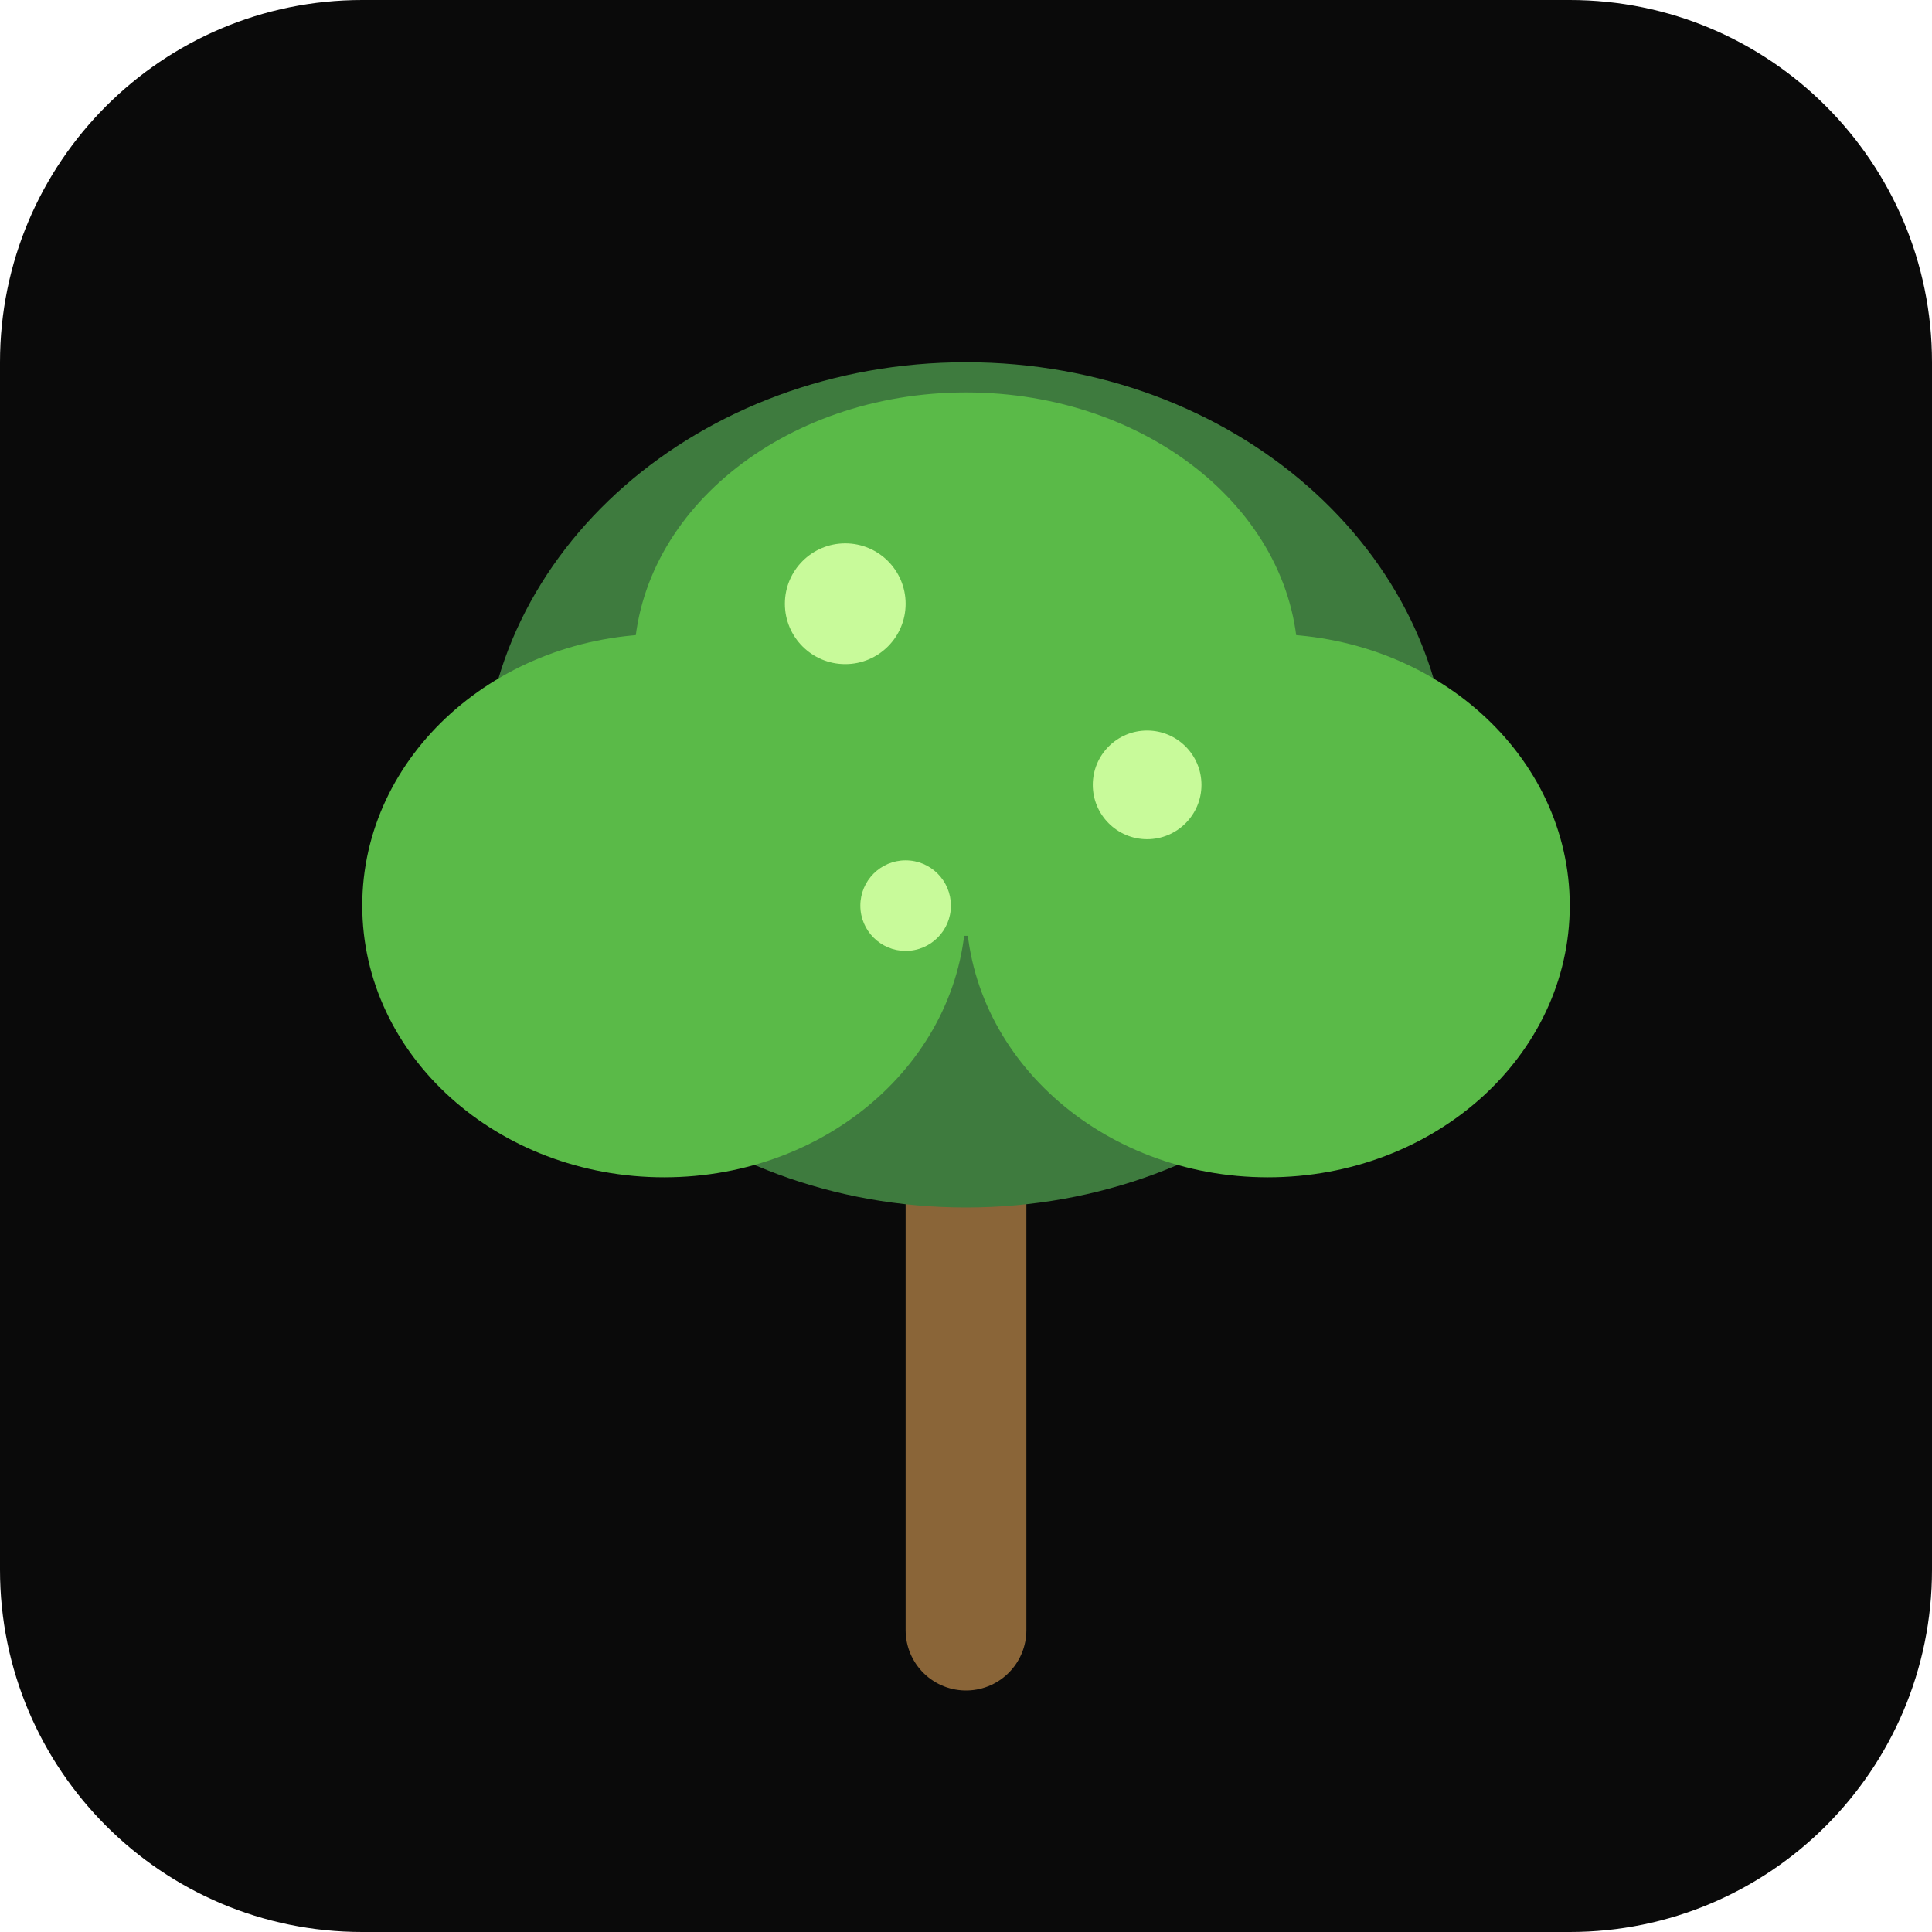
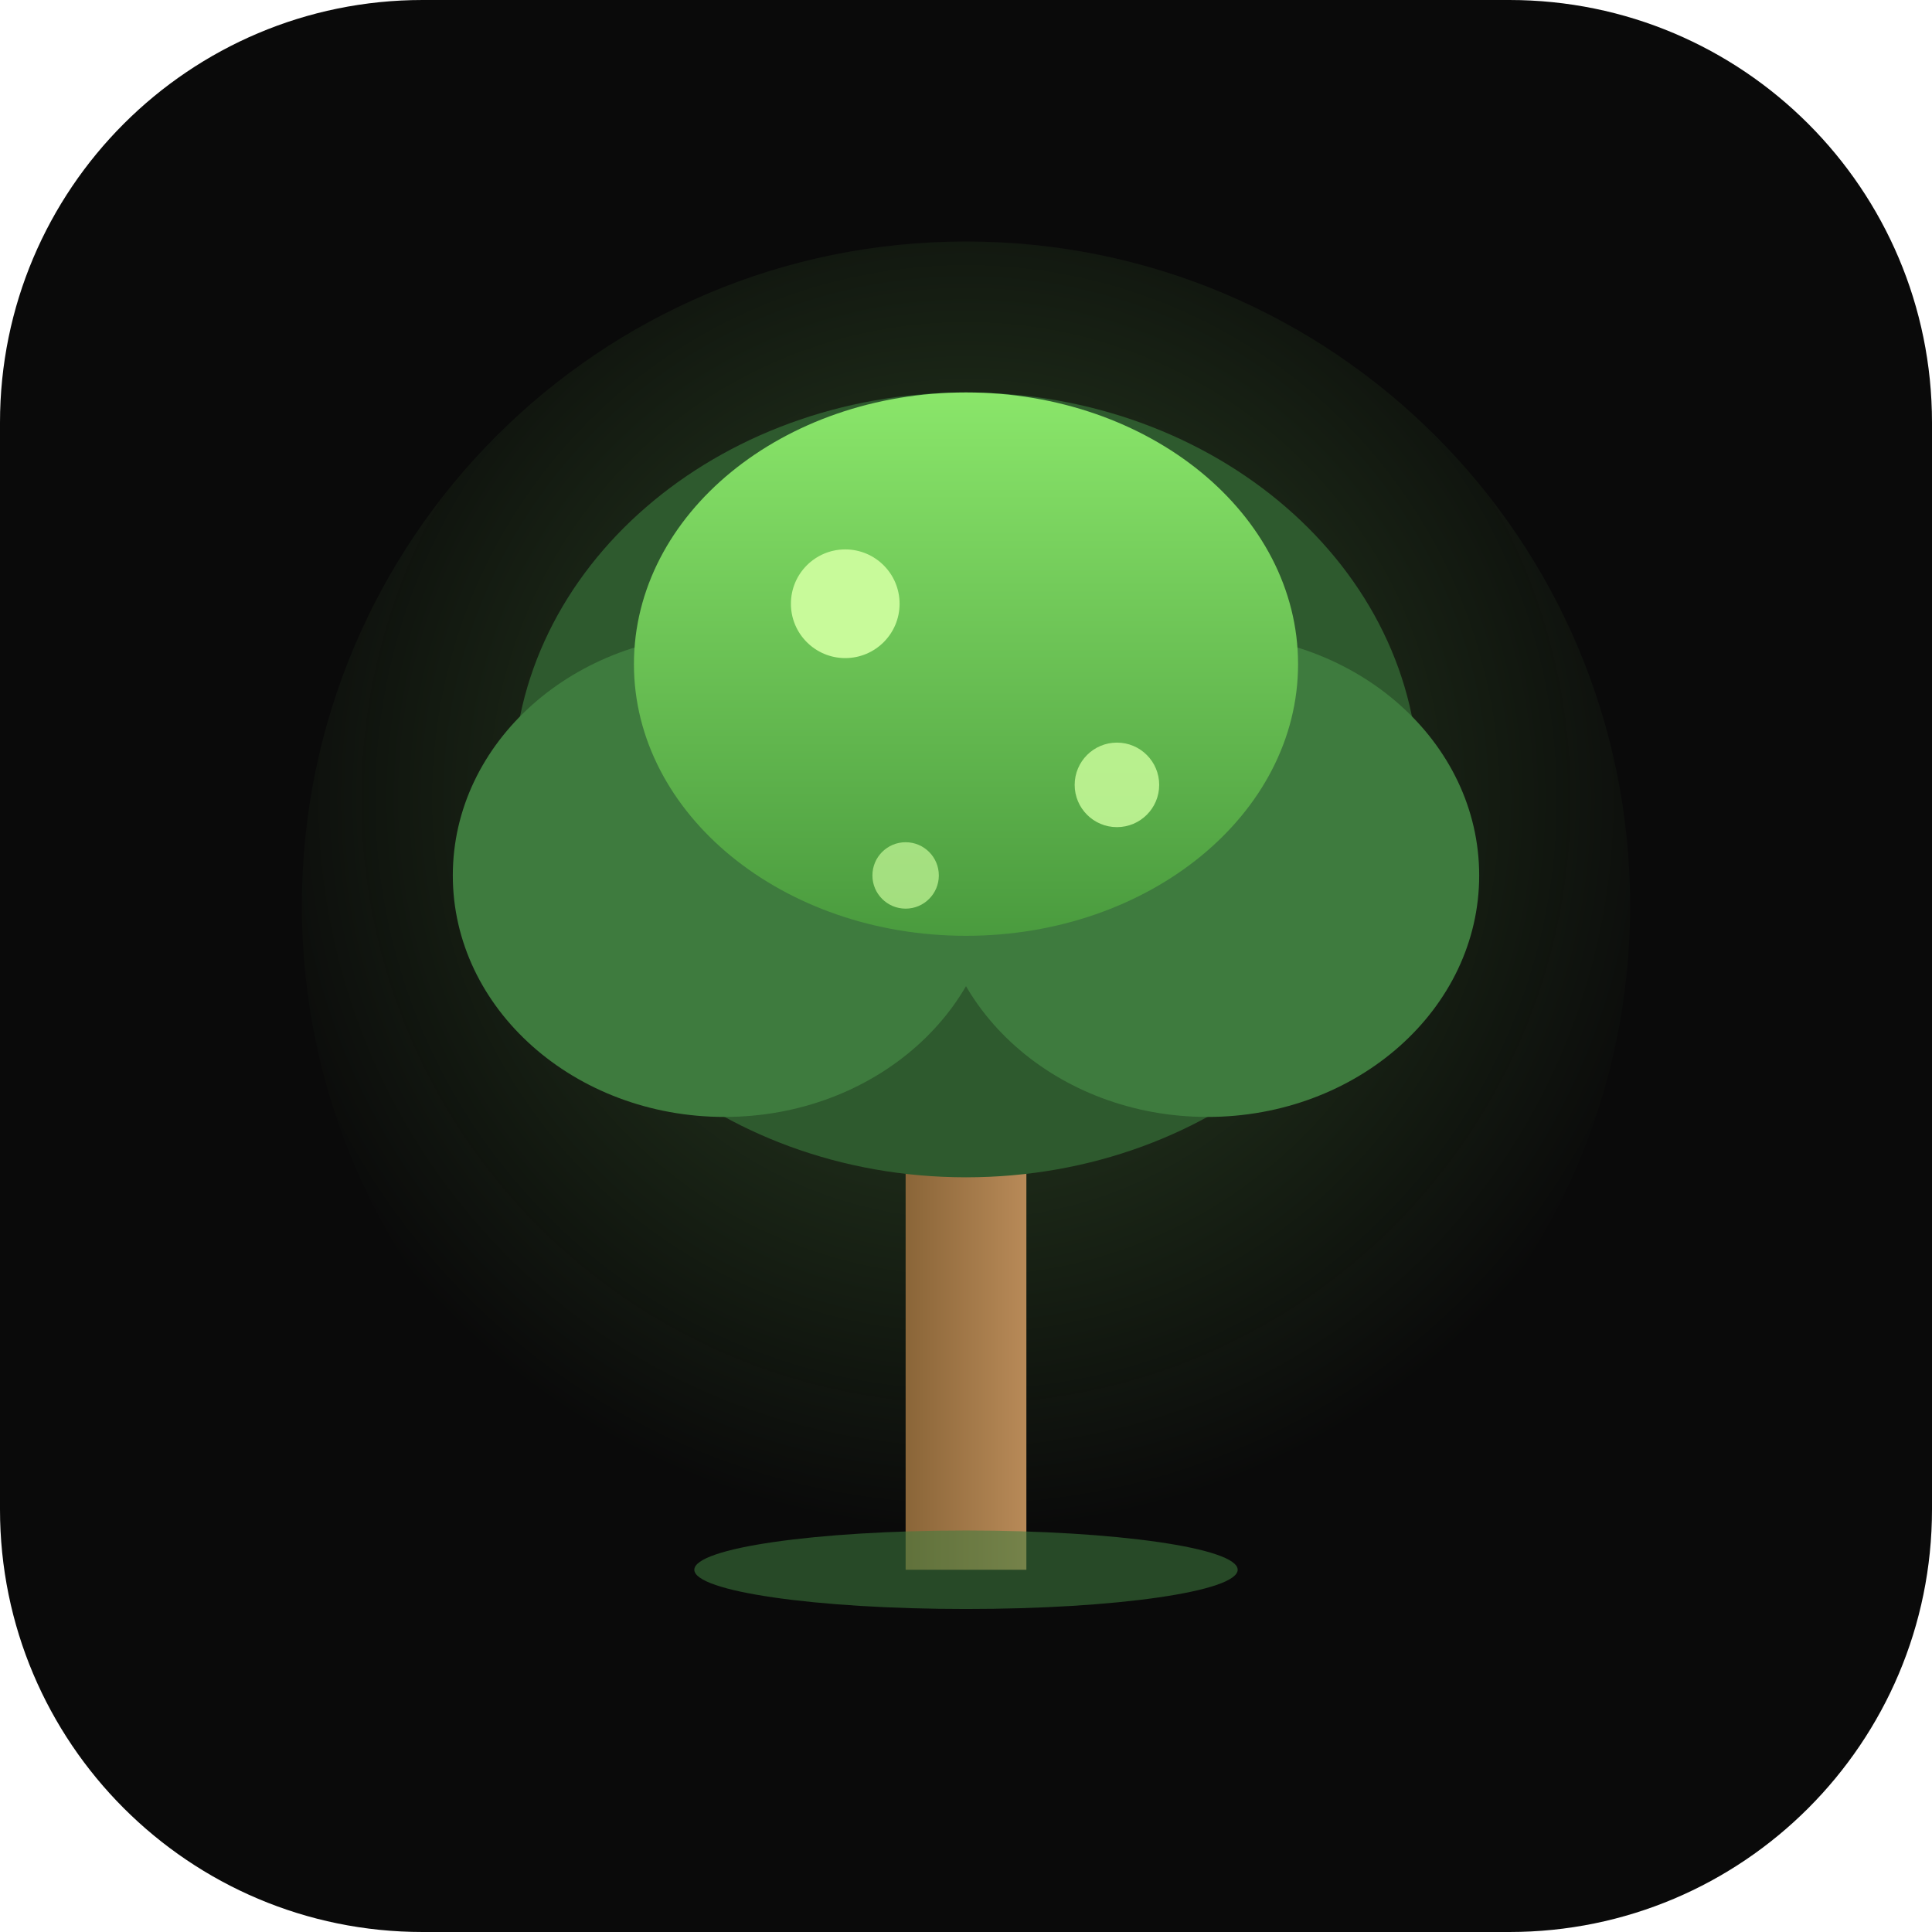
<svg xmlns="http://www.w3.org/2000/svg" viewBox="0 0 64 64">
-   <rect width="64" height="64" rx="12" fill="#0A0A0A" />
-   <path d="M32 54 L32 32" stroke="#8A6538" stroke-width="4" stroke-linecap="round" />
-   <ellipse cx="32" cy="26" rx="16" ry="14" fill="#3E7B3E" />
-   <ellipse cx="22" cy="30" rx="10" ry="9" fill="#5ABA48" />
-   <ellipse cx="42" cy="30" rx="10" ry="9" fill="#5ABA48" />
-   <ellipse cx="32" cy="22" rx="11" ry="9" fill="#5ABA48" />
-   <circle cx="28" cy="20" r="2" fill="#C8FA9A" />
-   <circle cx="38" cy="26" r="1.8" fill="#C8FA9A" />
-   <circle cx="30" cy="30" r="1.5" fill="#C8FA9A" />
+   <defs>
+     <radialGradient id="glow" cx="50%" cy="42%" r="55%">
+       <stop offset="0%" stop-color="#8AE66A" stop-opacity="0.28" />
+       <stop offset="100%" stop-color="#8AE66A" stop-opacity="0" />
+     </radialGradient>
+     <linearGradient id="trunk" x1="0" y1="0" x2="1" y2="0">
+       <stop offset="0%" stop-color="#8A6538" />
+       <stop offset="100%" stop-color="#B88A58" />
+     </linearGradient>
+     <linearGradient id="crown" x1="0" y1="0" x2="0" y2="1">
+       <stop offset="0%" stop-color="#8AE66A" />
+       <stop offset="100%" stop-color="#4A9B3E" />
+     </linearGradient>
+   </defs>
+   <rect width="64" height="64" rx="14" fill="#0A0A0A" />
+   <circle cx="32" cy="30" r="22" fill="url(#glow)" />
+   <path d="M30 52 L30 38 C30 36 31 35 32 35 C33 35 34 36 34 38 L34 52 Z" fill="url(#trunk)" />
+   <ellipse cx="32" cy="26" rx="15" ry="13" fill="#2E5A2E" />
+   <ellipse cx="24" cy="29" rx="9" ry="8" fill="#3E7B3E" />
+   <ellipse cx="40" cy="29" rx="9" ry="8" fill="#3E7B3E" />
+   <ellipse cx="32" cy="22" rx="11" ry="9" fill="url(#crown)" />
+   <circle cx="28" cy="20" r="1.8" fill="#C8FA9A" />
+   <circle cx="37" cy="26" r="1.4" fill="#C8FA9A" opacity="0.85" />
+   <circle cx="30" cy="29" r="1.1" fill="#C8FA9A" opacity="0.7" />
+   <ellipse cx="32" cy="52" rx="9" ry="1.3" fill="#3E7B3E" opacity="0.55" />
</svg>
